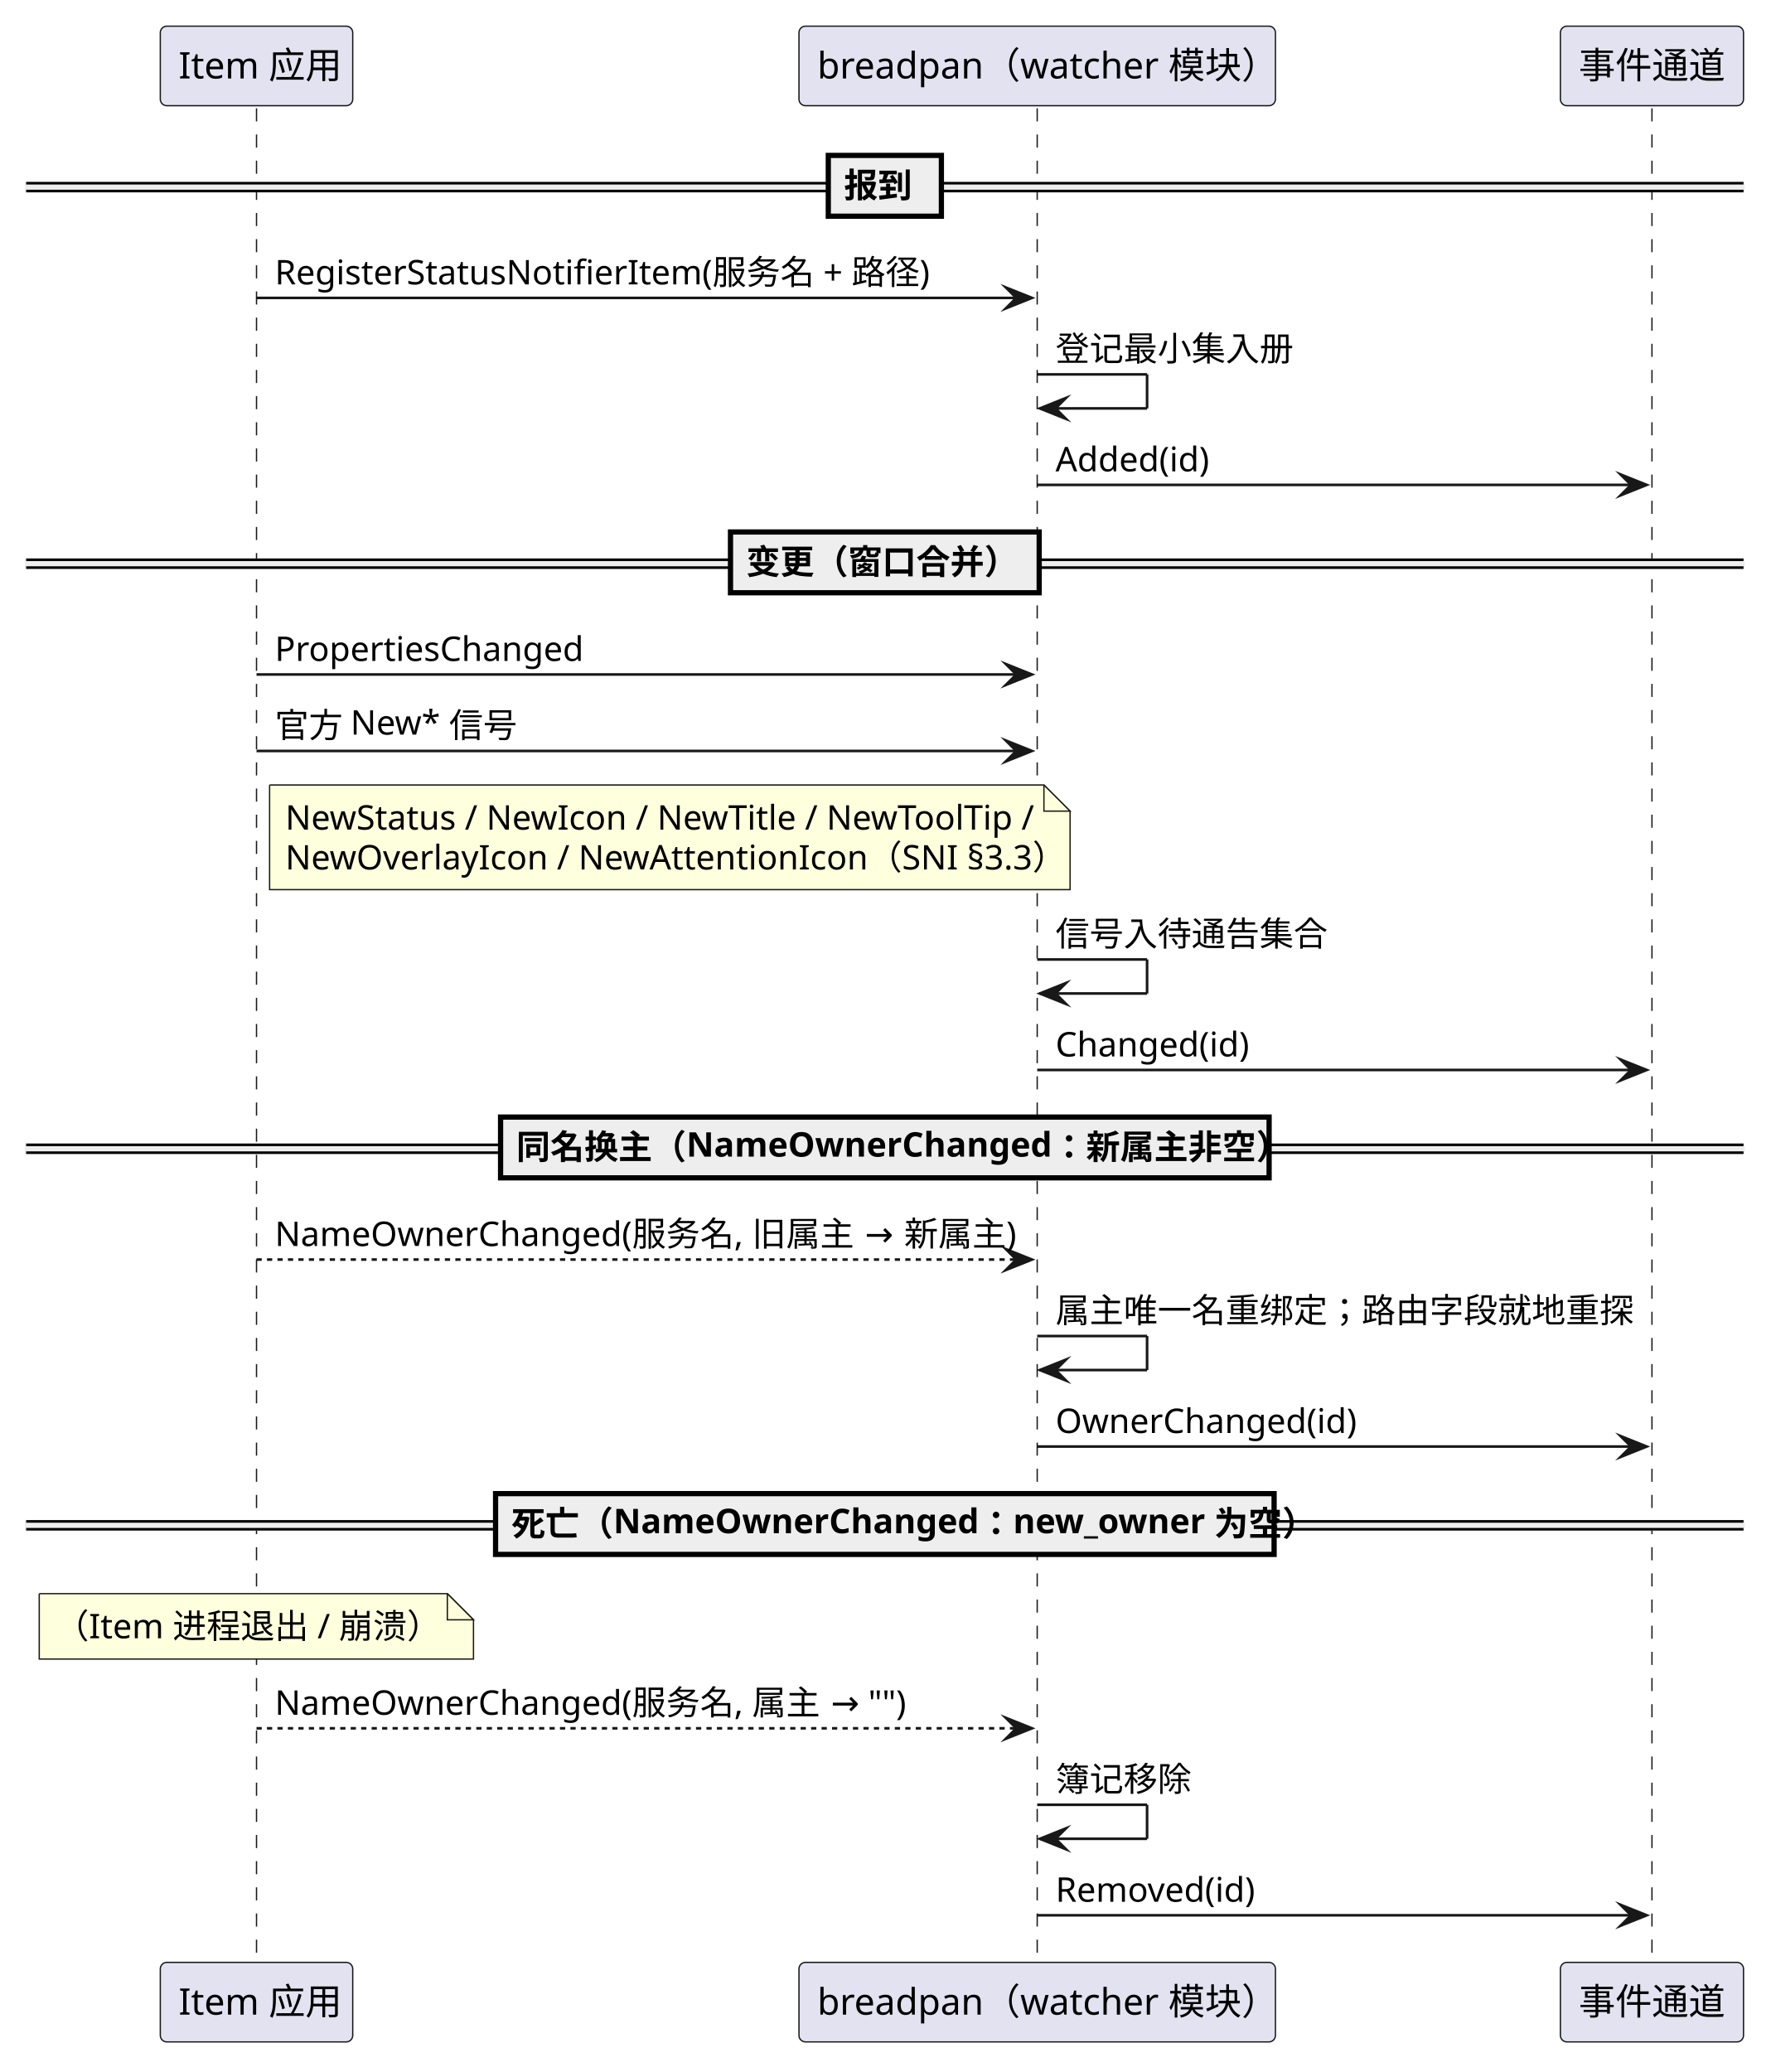
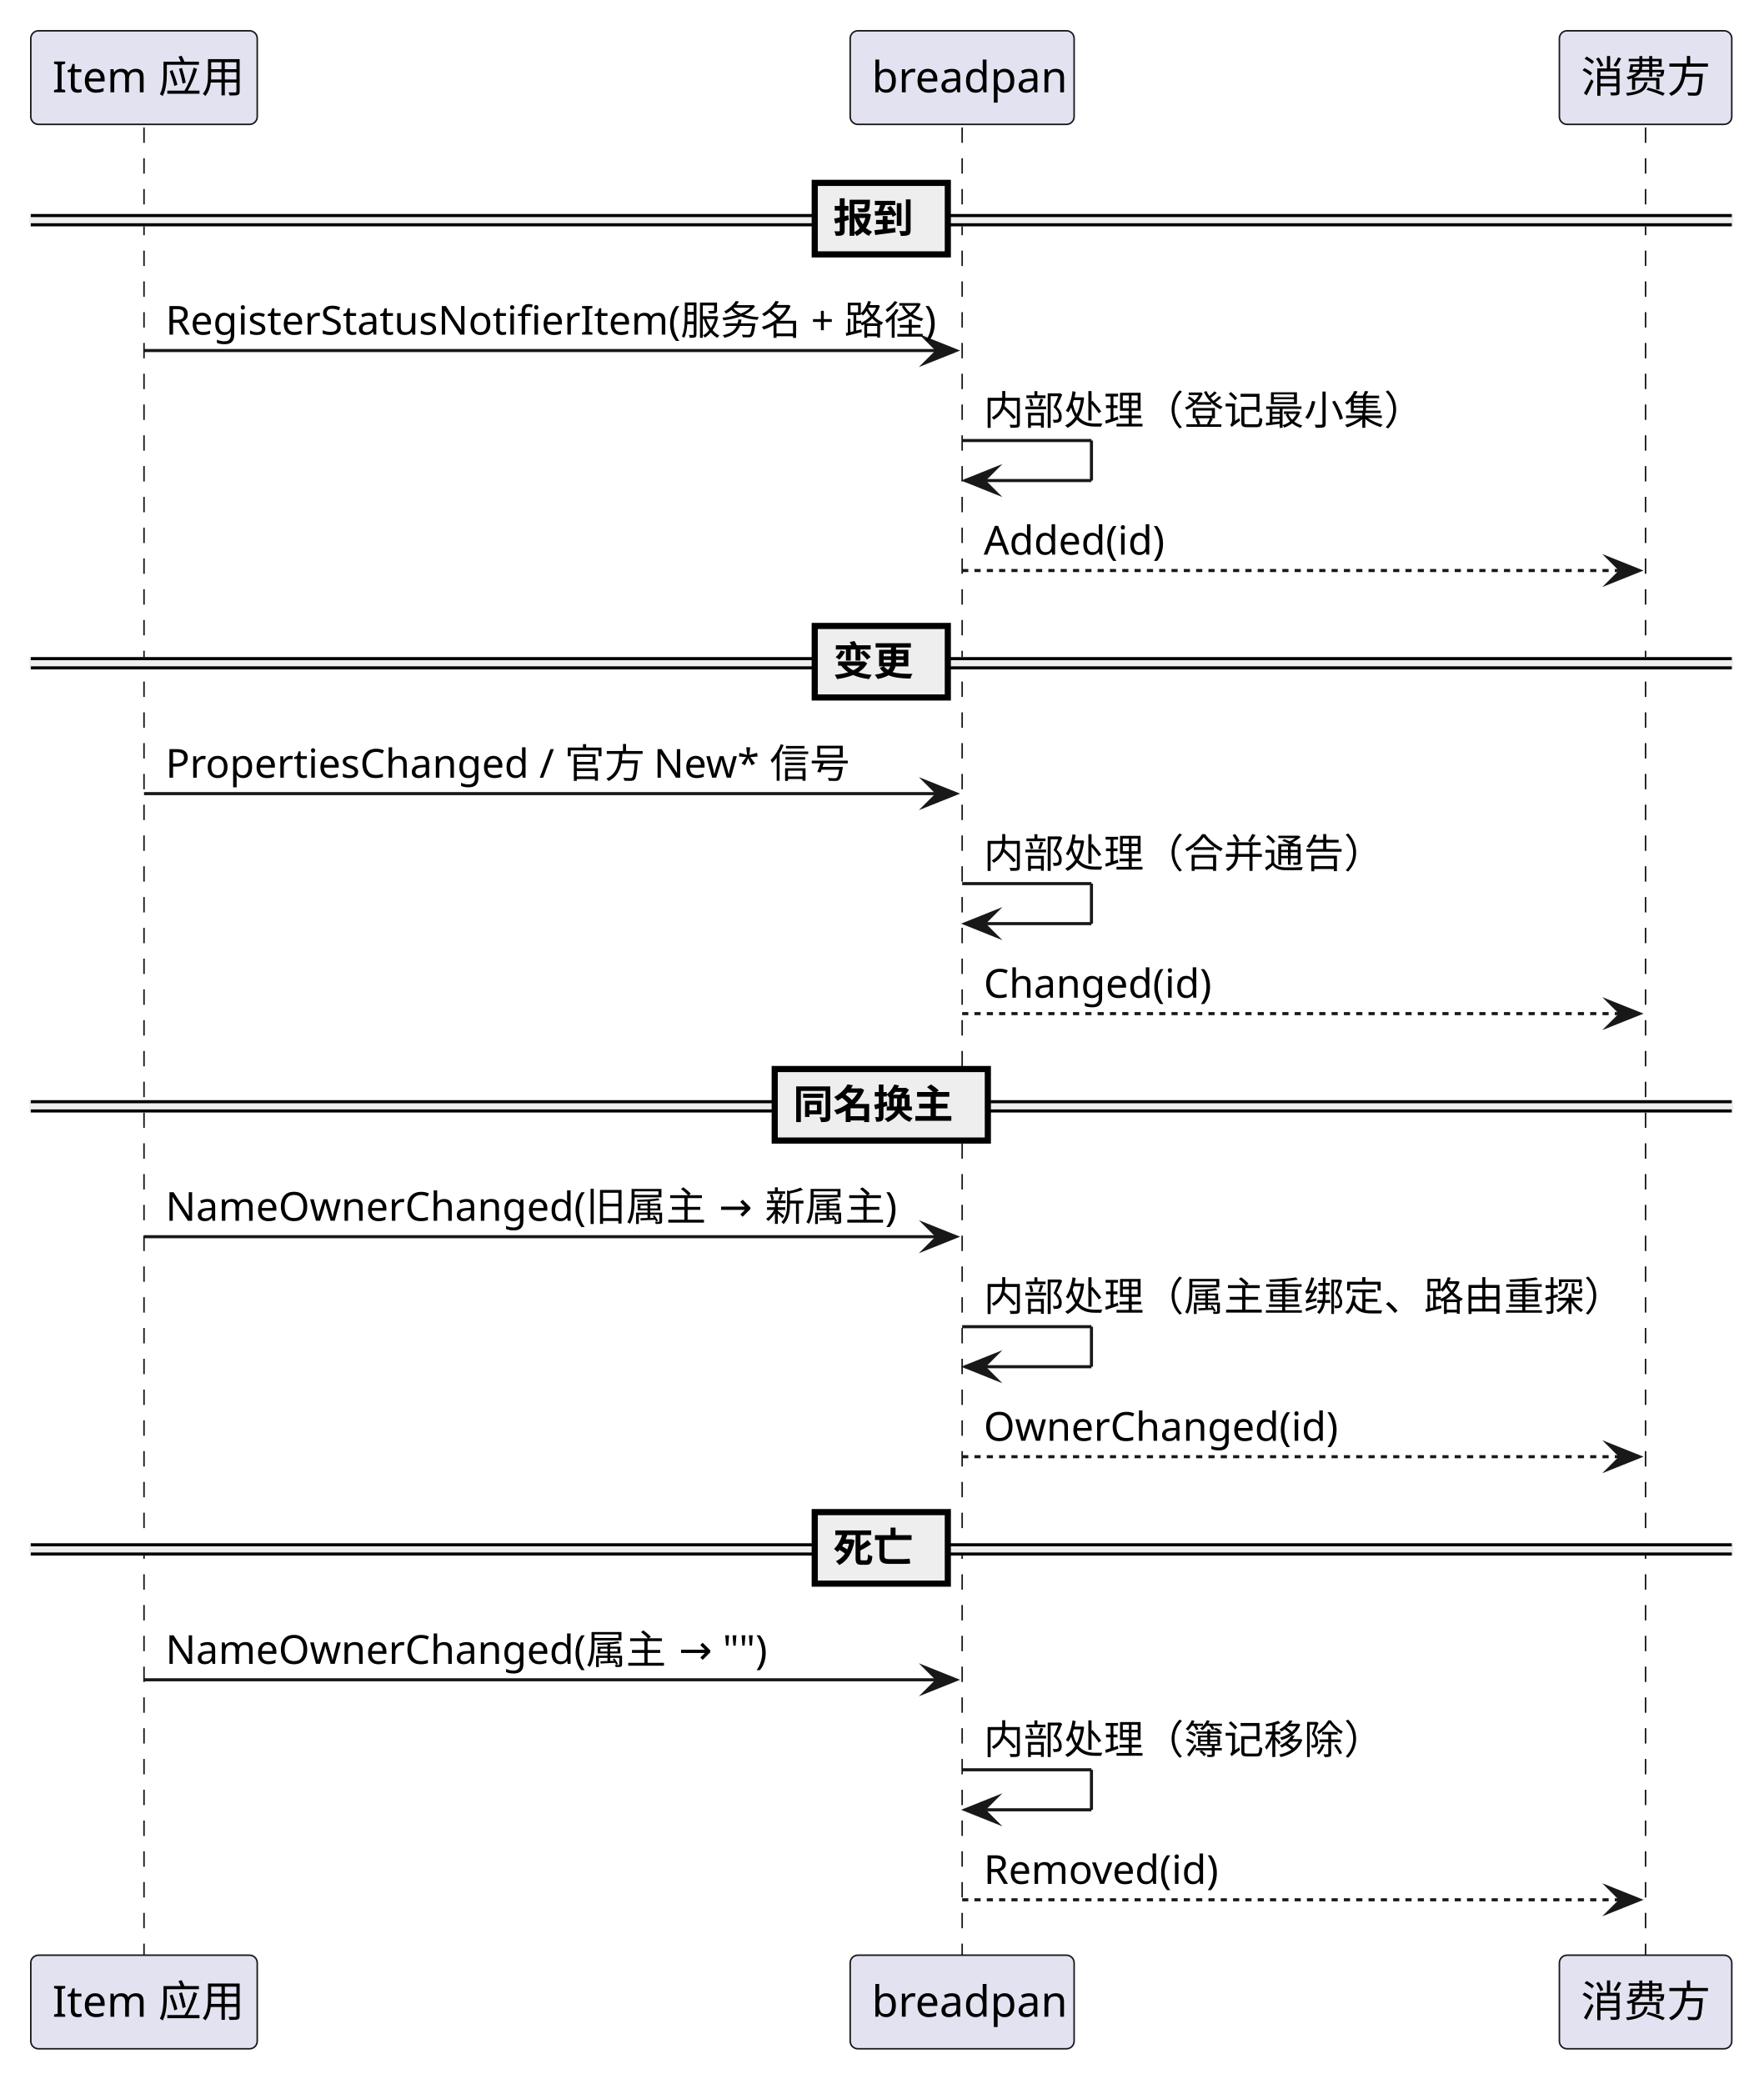
- <svg xmlns="http://www.w3.org/2000/svg" version="1.1" data-diagram-type="SEQUENCE" style="width:677px;height:792px;background:#FFFFFF;" width="677px" height="792px" viewBox="0 0 677 792" zoomAndPan="magnify" preserveAspectRatio="none" contentStyleType="text/css">
+ <svg xmlns="http://www.w3.org/2000/svg" version="1.1" data-diagram-type="SEQUENCE" style="width:573px;height:677px;background:#FFFFFF;" width="573px" height="677px" viewBox="0 0 573 677" zoomAndPan="magnify" preserveAspectRatio="none" contentStyleType="text/css">
  <defs />
  <g font-family="sans-serif" lengthAdjust="spacing">
    <g>
-       <rect x="94.56" y="41.406" width="8" height="708.688" fill="#000" fill-opacity="0" />
-       <line x1="98.06" y1="41.406" x2="98.06" y2="750.094" style="stroke:#181818;stroke-width:0.5;stroke-dasharray:5,5;" />
+       <rect x="43.281" y="41.406" width="8" height="593.75" fill="#000" fill-opacity="0" />
+       <line x1="46.781" y1="41.406" x2="46.781" y2="635.156" style="stroke:#181818;stroke-width:0.5;stroke-dasharray:5,5;" />
    </g>
    <g>
-       <rect x="392.995" y="41.406" width="8" height="708.688" fill="#000" fill-opacity="0" />
-       <line x1="396.495" y1="41.406" x2="396.495" y2="750.094" style="stroke:#181818;stroke-width:0.5;stroke-dasharray:5,5;" />
+       <rect x="309.044" y="41.406" width="8" height="593.75" fill="#000" fill-opacity="0" />
+       <line x1="312.544" y1="41.406" x2="312.544" y2="635.156" style="stroke:#181818;stroke-width:0.5;stroke-dasharray:5,5;" />
    </g>
    <g>
-       <rect x="627.995" y="41.406" width="8" height="708.688" fill="#000" fill-opacity="0" />
-       <line x1="631.495" y1="41.406" x2="631.495" y2="750.094" style="stroke:#181818;stroke-width:0.5;stroke-dasharray:5,5;" />
+       <rect x="531.044" y="41.406" width="8" height="593.75" fill="#000" fill-opacity="0" />
+       <line x1="534.544" y1="41.406" x2="534.544" y2="635.156" style="stroke:#181818;stroke-width:0.5;stroke-dasharray:5,5;" />
    </g>
-     <rect x="61.279" y="10" width="73.561" height="30.406" fill="#E2E2F0" style="stroke:#181818;stroke-width:0.5;" rx="2.5" ry="2.5" />
-     <text x="68.279" y="29.988" fill="#000" font-size="14" textLength="59.561">Item 应用</text>
-     <rect x="305.423" y="10" width="182.143" height="30.406" fill="#E2E2F0" style="stroke:#181818;stroke-width:0.5;" rx="2.5" ry="2.5" />
-     <text x="312.423" y="29.988" fill="#000" font-size="14" textLength="168.143">breadpan（watcher 模块）</text>
-     <rect x="596.495" y="10" width="70" height="30.406" fill="#E2E2F0" style="stroke:#181818;stroke-width:0.5;" rx="2.5" ry="2.5" />
-     <text x="603.495" y="29.988" fill="#000" font-size="14" textLength="56">事件通道</text>
-     <rect x="61.279" y="750.094" width="73.561" height="30.406" fill="#E2E2F0" style="stroke:#181818;stroke-width:0.5;" rx="2.5" ry="2.5" />
-     <text x="68.279" y="770.082" fill="#000" font-size="14" textLength="59.561">Item 应用</text>
-     <rect x="305.423" y="750.094" width="182.143" height="30.406" fill="#E2E2F0" style="stroke:#181818;stroke-width:0.5;" rx="2.5" ry="2.5" />
-     <text x="312.423" y="770.082" fill="#000" font-size="14" textLength="168.143">breadpan（watcher 模块）</text>
-     <rect x="596.495" y="750.094" width="70" height="30.406" fill="#E2E2F0" style="stroke:#181818;stroke-width:0.5;" rx="2.5" ry="2.5" />
-     <text x="603.495" y="770.082" fill="#000" font-size="14" textLength="56">事件通道</text>
-     <rect x="10" y="70.023" width="656.495" height="3" fill="#EEE" style="stroke:#EEE;stroke-width:1;" />
-     <line x1="10" y1="70.023" x2="666.495" y2="70.023" style="stroke:#000;stroke-width:1;" />
-     <line x1="10" y1="73.023" x2="666.495" y2="73.023" style="stroke:#000;stroke-width:1;" />
-     <rect x="316.632" y="59.406" width="43.231" height="23.234" fill="#EEE" style="stroke:#000;stroke-width:2;" />
-     <text x="322.632" y="75.467" fill="#000" font-size="13" textLength="26" font-weight="700">报到</text>
-     <polygon points="384.495,109.875,394.495,113.875,384.495,117.875,388.495,113.875" fill="#181818" style="stroke:#181818;stroke-width:1;stroke-linejoin:miter;stroke-miterlimit:10;" />
-     <line x1="98.06" y1="113.875" x2="390.495" y2="113.875" style="stroke:#181818;stroke-width:1;" />
-     <text x="105.06" y="108.701" fill="#000" font-size="13" textLength="241.763">RegisterStatusNotifierItem(服务名 + 路径)</text>
-     <line x1="396.495" y1="143.109" x2="438.495" y2="143.109" style="stroke:#181818;stroke-width:1;" />
-     <line x1="438.495" y1="143.109" x2="438.495" y2="156.109" style="stroke:#181818;stroke-width:1;" />
-     <line x1="397.495" y1="156.109" x2="438.495" y2="156.109" style="stroke:#181818;stroke-width:1;" />
-     <polygon points="407.495,152.109,397.495,156.109,407.495,160.109,403.495,156.109" fill="#181818" style="stroke:#181818;stroke-width:1;stroke-linejoin:miter;stroke-miterlimit:10;" />
-     <text x="403.495" y="137.936" fill="#000" font-size="13" textLength="91">登记最小集入册</text>
-     <polygon points="619.495,181.344,629.495,185.344,619.495,189.344,623.495,185.344" fill="#181818" style="stroke:#181818;stroke-width:1;stroke-linejoin:miter;stroke-miterlimit:10;" />
-     <line x1="396.495" y1="185.344" x2="625.495" y2="185.344" style="stroke:#181818;stroke-width:1;" />
-     <text x="403.495" y="180.17" fill="#000" font-size="13" textLength="56.837">Added(id)</text>
-     <rect x="10" y="213.961" width="656.495" height="3" fill="#EEE" style="stroke:#EEE;stroke-width:1;" />
-     <line x1="10" y1="213.961" x2="666.495" y2="213.961" style="stroke:#000;stroke-width:1;" />
-     <line x1="10" y1="216.961" x2="666.495" y2="216.961" style="stroke:#000;stroke-width:1;" />
-     <rect x="279.247" y="203.344" width="118" height="23.234" fill="#EEE" style="stroke:#000;stroke-width:2;" />
-     <text x="285.247" y="219.404" fill="#000" font-size="13" textLength="104" font-weight="700">变更（窗口合并）</text>
-     <polygon points="384.495,253.813,394.495,257.813,384.495,261.813,388.495,257.813" fill="#181818" style="stroke:#181818;stroke-width:1;stroke-linejoin:miter;stroke-miterlimit:10;" />
-     <line x1="98.06" y1="257.813" x2="390.495" y2="257.813" style="stroke:#181818;stroke-width:1;" />
-     <text x="105.06" y="252.639" fill="#000" font-size="13" textLength="111.033">PropertiesChanged</text>
-     <polygon points="384.495,283.047,394.495,287.047,384.495,291.047,388.495,287.047" fill="#181818" style="stroke:#181818;stroke-width:1;stroke-linejoin:miter;stroke-miterlimit:10;" />
-     <line x1="98.06" y1="287.047" x2="390.495" y2="287.047" style="stroke:#181818;stroke-width:1;" />
-     <text x="105.06" y="281.873" fill="#000" font-size="13" textLength="89.984">官方 New* 信号</text>
-     <path d="M103.06,300.047 L103.06,340.047 L409.06,340.047 L409.06,310.047 L399.06,300.047 L103.06,300.047" style="stroke:#181818;stroke-width:0.5;" fill="#FEFFDD" />
-     <path d="M399.06,300.047 L399.06,310.047 L409.06,310.047 L399.06,300.047" style="stroke:#181818;stroke-width:0.5;" fill="#FEFFDD" />
-     <text x="109.06" y="317.107" fill="#000" font-size="13" textLength="279.068">NewStatus / NewIcon / NewTitle / NewToolTip /</text>
-     <text x="109.06" y="332.342" fill="#000" font-size="13" textLength="285.308">NewOverlayIcon / NewAttentionIcon（SNI §3.3）</text>
-     <line x1="396.495" y1="366.75" x2="438.495" y2="366.75" style="stroke:#181818;stroke-width:1;" />
-     <line x1="438.495" y1="366.75" x2="438.495" y2="379.75" style="stroke:#181818;stroke-width:1;" />
-     <line x1="397.495" y1="379.75" x2="438.495" y2="379.75" style="stroke:#181818;stroke-width:1;" />
-     <polygon points="407.495,375.75,397.495,379.75,407.495,383.75,403.495,379.75" fill="#181818" style="stroke:#181818;stroke-width:1;stroke-linejoin:miter;stroke-miterlimit:10;" />
-     <text x="403.495" y="361.576" fill="#000" font-size="13" textLength="104">信号入待通告集合</text>
-     <polygon points="619.495,404.984,629.495,408.984,619.495,412.984,623.495,408.984" fill="#181818" style="stroke:#181818;stroke-width:1;stroke-linejoin:miter;stroke-miterlimit:10;" />
-     <line x1="396.495" y1="408.984" x2="625.495" y2="408.984" style="stroke:#181818;stroke-width:1;" />
-     <text x="403.495" y="403.811" fill="#000" font-size="13" textLength="70.865">Changed(id)</text>
-     <rect x="10" y="437.602" width="656.495" height="3" fill="#EEE" style="stroke:#EEE;stroke-width:1;" />
-     <line x1="10" y1="437.602" x2="666.495" y2="437.602" style="stroke:#000;stroke-width:1;" />
-     <line x1="10" y1="440.602" x2="666.495" y2="440.602" style="stroke:#000;stroke-width:1;" />
-     <rect x="191.355" y="426.984" width="293.786" height="23.234" fill="#EEE" style="stroke:#000;stroke-width:2;" />
-     <text x="197.355" y="443.045" fill="#000" font-size="13" textLength="279.786" font-weight="700">同名换主（NameOwnerChanged：新属主非空）</text>
-     <polygon points="384.495,477.453,394.495,481.453,384.495,485.453,388.495,481.453" fill="#181818" style="stroke:#181818;stroke-width:1;stroke-linejoin:miter;stroke-miterlimit:10;" />
-     <line x1="98.06" y1="481.453" x2="390.495" y2="481.453" style="stroke:#181818;stroke-width:1;stroke-dasharray:2,2;" />
-     <text x="105.06" y="476.279" fill="#000" font-size="13" textLength="274.435">NameOwnerChanged(服务名, 旧属主 → 新属主)</text>
-     <line x1="396.495" y1="510.688" x2="438.495" y2="510.688" style="stroke:#181818;stroke-width:1;" />
-     <line x1="438.495" y1="510.688" x2="438.495" y2="523.688" style="stroke:#181818;stroke-width:1;" />
-     <line x1="397.495" y1="523.688" x2="438.495" y2="523.688" style="stroke:#181818;stroke-width:1;" />
-     <polygon points="407.495,519.688,397.495,523.688,407.495,527.688,403.495,523.688" fill="#181818" style="stroke:#181818;stroke-width:1;stroke-linejoin:miter;stroke-miterlimit:10;" />
-     <text x="403.495" y="505.514" fill="#000" font-size="13" textLength="221">属主唯一名重绑定；路由字段就地重探</text>
-     <polygon points="619.495,548.922,629.495,552.922,619.495,556.922,623.495,552.922" fill="#181818" style="stroke:#181818;stroke-width:1;stroke-linejoin:miter;stroke-miterlimit:10;" />
-     <line x1="396.495" y1="552.922" x2="625.495" y2="552.922" style="stroke:#181818;stroke-width:1;" />
-     <text x="403.495" y="547.748" fill="#000" font-size="13" textLength="108.056">OwnerChanged(id)</text>
-     <rect x="10" y="581.539" width="656.495" height="3" fill="#EEE" style="stroke:#EEE;stroke-width:1;" />
-     <line x1="10" y1="581.539" x2="666.495" y2="581.539" style="stroke:#000;stroke-width:1;" />
-     <line x1="10" y1="584.539" x2="666.495" y2="584.539" style="stroke:#000;stroke-width:1;" />
-     <rect x="189.444" y="570.922" width="297.607" height="23.234" fill="#EEE" style="stroke:#000;stroke-width:2;" />
-     <text x="195.444" y="586.982" fill="#000" font-size="13" textLength="283.607" font-weight="700">死亡（NameOwnerChanged：new_owner 为空）</text>
-     <path d="M15,609.156 L15,634.156 L181,634.156 L181,619.156 L171,609.156 L15,609.156" style="stroke:#181818;stroke-width:0.5;" fill="#FEFFDD" />
-     <path d="M171,609.156 L171,619.156 L181,619.156 L171,609.156" style="stroke:#181818;stroke-width:0.5;" fill="#FEFFDD" />
-     <text x="21" y="626.217" fill="#000" font-size="13" textLength="145.12">（Item 进程退出 / 崩溃）</text>
-     <polygon points="384.495,656.625,394.495,660.625,384.495,664.625,388.495,660.625" fill="#181818" style="stroke:#181818;stroke-width:1;stroke-linejoin:miter;stroke-miterlimit:10;" />
-     <line x1="98.06" y1="660.625" x2="390.495" y2="660.625" style="stroke:#181818;stroke-width:1;stroke-dasharray:2,2;" />
-     <text x="105.06" y="655.451" fill="#000" font-size="13" textLength="230.763">NameOwnerChanged(服务名, 属主 → "")</text>
-     <line x1="396.495" y1="689.859" x2="438.495" y2="689.859" style="stroke:#181818;stroke-width:1;" />
-     <line x1="438.495" y1="689.859" x2="438.495" y2="702.859" style="stroke:#181818;stroke-width:1;" />
-     <line x1="397.495" y1="702.859" x2="438.495" y2="702.859" style="stroke:#181818;stroke-width:1;" />
-     <polygon points="407.495,698.859,397.495,702.859,407.495,706.859,403.495,702.859" fill="#181818" style="stroke:#181818;stroke-width:1;stroke-linejoin:miter;stroke-miterlimit:10;" />
-     <text x="403.495" y="684.686" fill="#000" font-size="13" textLength="52">簿记移除</text>
-     <polygon points="619.495,728.094,629.495,732.094,619.495,736.094,623.495,732.094" fill="#181818" style="stroke:#181818;stroke-width:1;stroke-linejoin:miter;stroke-miterlimit:10;" />
-     <line x1="396.495" y1="732.094" x2="625.495" y2="732.094" style="stroke:#181818;stroke-width:1;" />
-     <text x="403.495" y="726.92" fill="#000" font-size="13" textLength="73.709">Removed(id)</text>
+     <rect x="10" y="10" width="73.561" height="30.406" fill="#E2E2F0" style="stroke:#181818;stroke-width:0.5;" rx="2.5" ry="2.5" />
+     <text x="17" y="29.988" fill="#000" font-size="14" textLength="59.561">Item 应用</text>
+     <rect x="276.17" y="10" width="72.748" height="30.406" fill="#E2E2F0" style="stroke:#181818;stroke-width:0.5;" rx="2.5" ry="2.5" />
+     <text x="283.17" y="29.988" fill="#000" font-size="14" textLength="58.748">breadpan</text>
+     <rect x="506.544" y="10" width="56" height="30.406" fill="#E2E2F0" style="stroke:#181818;stroke-width:0.5;" rx="2.5" ry="2.5" />
+     <text x="513.544" y="29.988" fill="#000" font-size="14" textLength="42">消费方</text>
+     <rect x="10" y="635.156" width="73.561" height="30.406" fill="#E2E2F0" style="stroke:#181818;stroke-width:0.5;" rx="2.5" ry="2.5" />
+     <text x="17" y="655.145" fill="#000" font-size="14" textLength="59.561">Item 应用</text>
+     <rect x="276.17" y="635.156" width="72.748" height="30.406" fill="#E2E2F0" style="stroke:#181818;stroke-width:0.5;" rx="2.5" ry="2.5" />
+     <text x="283.17" y="655.145" fill="#000" font-size="14" textLength="58.748">breadpan</text>
+     <rect x="506.544" y="635.156" width="56" height="30.406" fill="#E2E2F0" style="stroke:#181818;stroke-width:0.5;" rx="2.5" ry="2.5" />
+     <text x="513.544" y="655.145" fill="#000" font-size="14" textLength="42">消费方</text>
+     <rect x="10" y="70.023" width="552.544" height="3" fill="#EEE" style="stroke:#EEE;stroke-width:1;" />
+     <line x1="10" y1="70.023" x2="562.544" y2="70.023" style="stroke:#000;stroke-width:1;" />
+     <line x1="10" y1="73.023" x2="562.544" y2="73.023" style="stroke:#000;stroke-width:1;" />
+     <rect x="264.657" y="59.406" width="43.231" height="23.234" fill="#EEE" style="stroke:#000;stroke-width:2;" />
+     <text x="270.657" y="75.467" fill="#000" font-size="13" textLength="26" font-weight="700">报到</text>
+     <polygon points="300.544,109.875,310.544,113.875,300.544,117.875,304.544,113.875" fill="#181818" style="stroke:#181818;stroke-width:1;stroke-linejoin:miter;stroke-miterlimit:10;" />
+     <line x1="46.781" y1="113.875" x2="306.544" y2="113.875" style="stroke:#181818;stroke-width:1;" />
+     <text x="53.781" y="108.701" fill="#000" font-size="13" textLength="241.763">RegisterStatusNotifierItem(服务名 + 路径)</text>
+     <line x1="312.544" y1="143.109" x2="354.544" y2="143.109" style="stroke:#181818;stroke-width:1;" />
+     <line x1="354.544" y1="143.109" x2="354.544" y2="156.109" style="stroke:#181818;stroke-width:1;" />
+     <line x1="313.544" y1="156.109" x2="354.544" y2="156.109" style="stroke:#181818;stroke-width:1;" />
+     <polygon points="323.544,152.109,313.544,156.109,323.544,160.109,319.544,156.109" fill="#181818" style="stroke:#181818;stroke-width:1;stroke-linejoin:miter;stroke-miterlimit:10;" />
+     <text x="319.544" y="137.936" fill="#000" font-size="13" textLength="143">内部处理（登记最小集）</text>
+     <polygon points="522.544,181.344,532.544,185.344,522.544,189.344,526.544,185.344" fill="#181818" style="stroke:#181818;stroke-width:1;stroke-linejoin:miter;stroke-miterlimit:10;" />
+     <line x1="312.544" y1="185.344" x2="528.544" y2="185.344" style="stroke:#181818;stroke-width:1;stroke-dasharray:2,2;" />
+     <text x="319.544" y="180.17" fill="#000" font-size="13" textLength="56.837">Added(id)</text>
+     <rect x="10" y="213.961" width="552.544" height="3" fill="#EEE" style="stroke:#EEE;stroke-width:1;" />
+     <line x1="10" y1="213.961" x2="562.544" y2="213.961" style="stroke:#000;stroke-width:1;" />
+     <line x1="10" y1="216.961" x2="562.544" y2="216.961" style="stroke:#000;stroke-width:1;" />
+     <rect x="264.657" y="203.344" width="43.231" height="23.234" fill="#EEE" style="stroke:#000;stroke-width:2;" />
+     <text x="270.657" y="219.404" fill="#000" font-size="13" textLength="26" font-weight="700">变更</text>
+     <polygon points="300.544,253.813,310.544,257.813,300.544,261.813,304.544,257.813" fill="#181818" style="stroke:#181818;stroke-width:1;stroke-linejoin:miter;stroke-miterlimit:10;" />
+     <line x1="46.781" y1="257.813" x2="306.544" y2="257.813" style="stroke:#181818;stroke-width:1;" />
+     <text x="53.781" y="252.639" fill="#000" font-size="13" textLength="212.831">PropertiesChanged / 官方 New* 信号</text>
+     <line x1="312.544" y1="287.047" x2="354.544" y2="287.047" style="stroke:#181818;stroke-width:1;" />
+     <line x1="354.544" y1="287.047" x2="354.544" y2="300.047" style="stroke:#181818;stroke-width:1;" />
+     <line x1="313.544" y1="300.047" x2="354.544" y2="300.047" style="stroke:#181818;stroke-width:1;" />
+     <polygon points="323.544,296.047,313.544,300.047,323.544,304.047,319.544,300.047" fill="#181818" style="stroke:#181818;stroke-width:1;stroke-linejoin:miter;stroke-miterlimit:10;" />
+     <text x="319.544" y="281.873" fill="#000" font-size="13" textLength="130">内部处理（合并通告）</text>
+     <polygon points="522.544,325.281,532.544,329.281,522.544,333.281,526.544,329.281" fill="#181818" style="stroke:#181818;stroke-width:1;stroke-linejoin:miter;stroke-miterlimit:10;" />
+     <line x1="312.544" y1="329.281" x2="528.544" y2="329.281" style="stroke:#181818;stroke-width:1;stroke-dasharray:2,2;" />
+     <text x="319.544" y="324.107" fill="#000" font-size="13" textLength="70.865">Changed(id)</text>
+     <rect x="10" y="357.898" width="552.544" height="3" fill="#EEE" style="stroke:#EEE;stroke-width:1;" />
+     <line x1="10" y1="357.898" x2="562.544" y2="357.898" style="stroke:#000;stroke-width:1;" />
+     <line x1="10" y1="360.898" x2="562.544" y2="360.898" style="stroke:#000;stroke-width:1;" />
+     <rect x="251.657" y="347.281" width="69.231" height="23.234" fill="#EEE" style="stroke:#000;stroke-width:2;" />
+     <text x="257.657" y="363.342" fill="#000" font-size="13" textLength="52" font-weight="700">同名换主</text>
+     <polygon points="300.544,397.75,310.544,401.75,300.544,405.75,304.544,401.75" fill="#181818" style="stroke:#181818;stroke-width:1;stroke-linejoin:miter;stroke-miterlimit:10;" />
+     <line x1="46.781" y1="401.75" x2="306.544" y2="401.75" style="stroke:#181818;stroke-width:1;" />
+     <text x="53.781" y="396.576" fill="#000" font-size="13" textLength="229.652">NameOwnerChanged(旧属主 → 新属主)</text>
+     <line x1="312.544" y1="430.984" x2="354.544" y2="430.984" style="stroke:#181818;stroke-width:1;" />
+     <line x1="354.544" y1="430.984" x2="354.544" y2="443.984" style="stroke:#181818;stroke-width:1;" />
+     <line x1="313.544" y1="443.984" x2="354.544" y2="443.984" style="stroke:#181818;stroke-width:1;" />
+     <polygon points="323.544,439.984,313.544,443.984,323.544,447.984,319.544,443.984" fill="#181818" style="stroke:#181818;stroke-width:1;stroke-linejoin:miter;stroke-miterlimit:10;" />
+     <text x="319.544" y="425.811" fill="#000" font-size="13" textLength="208">内部处理（属主重绑定、路由重探）</text>
+     <polygon points="522.544,469.219,532.544,473.219,522.544,477.219,526.544,473.219" fill="#181818" style="stroke:#181818;stroke-width:1;stroke-linejoin:miter;stroke-miterlimit:10;" />
+     <line x1="312.544" y1="473.219" x2="528.544" y2="473.219" style="stroke:#181818;stroke-width:1;stroke-dasharray:2,2;" />
+     <text x="319.544" y="468.045" fill="#000" font-size="13" textLength="108.056">OwnerChanged(id)</text>
+     <rect x="10" y="501.836" width="552.544" height="3" fill="#EEE" style="stroke:#EEE;stroke-width:1;" />
+     <line x1="10" y1="501.836" x2="562.544" y2="501.836" style="stroke:#000;stroke-width:1;" />
+     <line x1="10" y1="504.836" x2="562.544" y2="504.836" style="stroke:#000;stroke-width:1;" />
+     <rect x="264.657" y="491.219" width="43.231" height="23.234" fill="#EEE" style="stroke:#000;stroke-width:2;" />
+     <text x="270.657" y="507.279" fill="#000" font-size="13" textLength="26" font-weight="700">死亡</text>
+     <polygon points="300.544,541.688,310.544,545.688,300.544,549.688,304.544,545.688" fill="#181818" style="stroke:#181818;stroke-width:1;stroke-linejoin:miter;stroke-miterlimit:10;" />
+     <line x1="46.781" y1="545.688" x2="306.544" y2="545.688" style="stroke:#181818;stroke-width:1;" />
+     <text x="53.781" y="540.514" fill="#000" font-size="13" textLength="185.98">NameOwnerChanged(属主 → "")</text>
+     <line x1="312.544" y1="574.922" x2="354.544" y2="574.922" style="stroke:#181818;stroke-width:1;" />
+     <line x1="354.544" y1="574.922" x2="354.544" y2="587.922" style="stroke:#181818;stroke-width:1;" />
+     <line x1="313.544" y1="587.922" x2="354.544" y2="587.922" style="stroke:#181818;stroke-width:1;" />
+     <polygon points="323.544,583.922,313.544,587.922,323.544,591.922,319.544,587.922" fill="#181818" style="stroke:#181818;stroke-width:1;stroke-linejoin:miter;stroke-miterlimit:10;" />
+     <text x="319.544" y="569.748" fill="#000" font-size="13" textLength="130">内部处理（簿记移除）</text>
+     <polygon points="522.544,613.156,532.544,617.156,522.544,621.156,526.544,617.156" fill="#181818" style="stroke:#181818;stroke-width:1;stroke-linejoin:miter;stroke-miterlimit:10;" />
+     <line x1="312.544" y1="617.156" x2="528.544" y2="617.156" style="stroke:#181818;stroke-width:1;stroke-dasharray:2,2;" />
+     <text x="319.544" y="611.982" fill="#000" font-size="13" textLength="73.709">Removed(id)</text>
  </g>
</svg>
